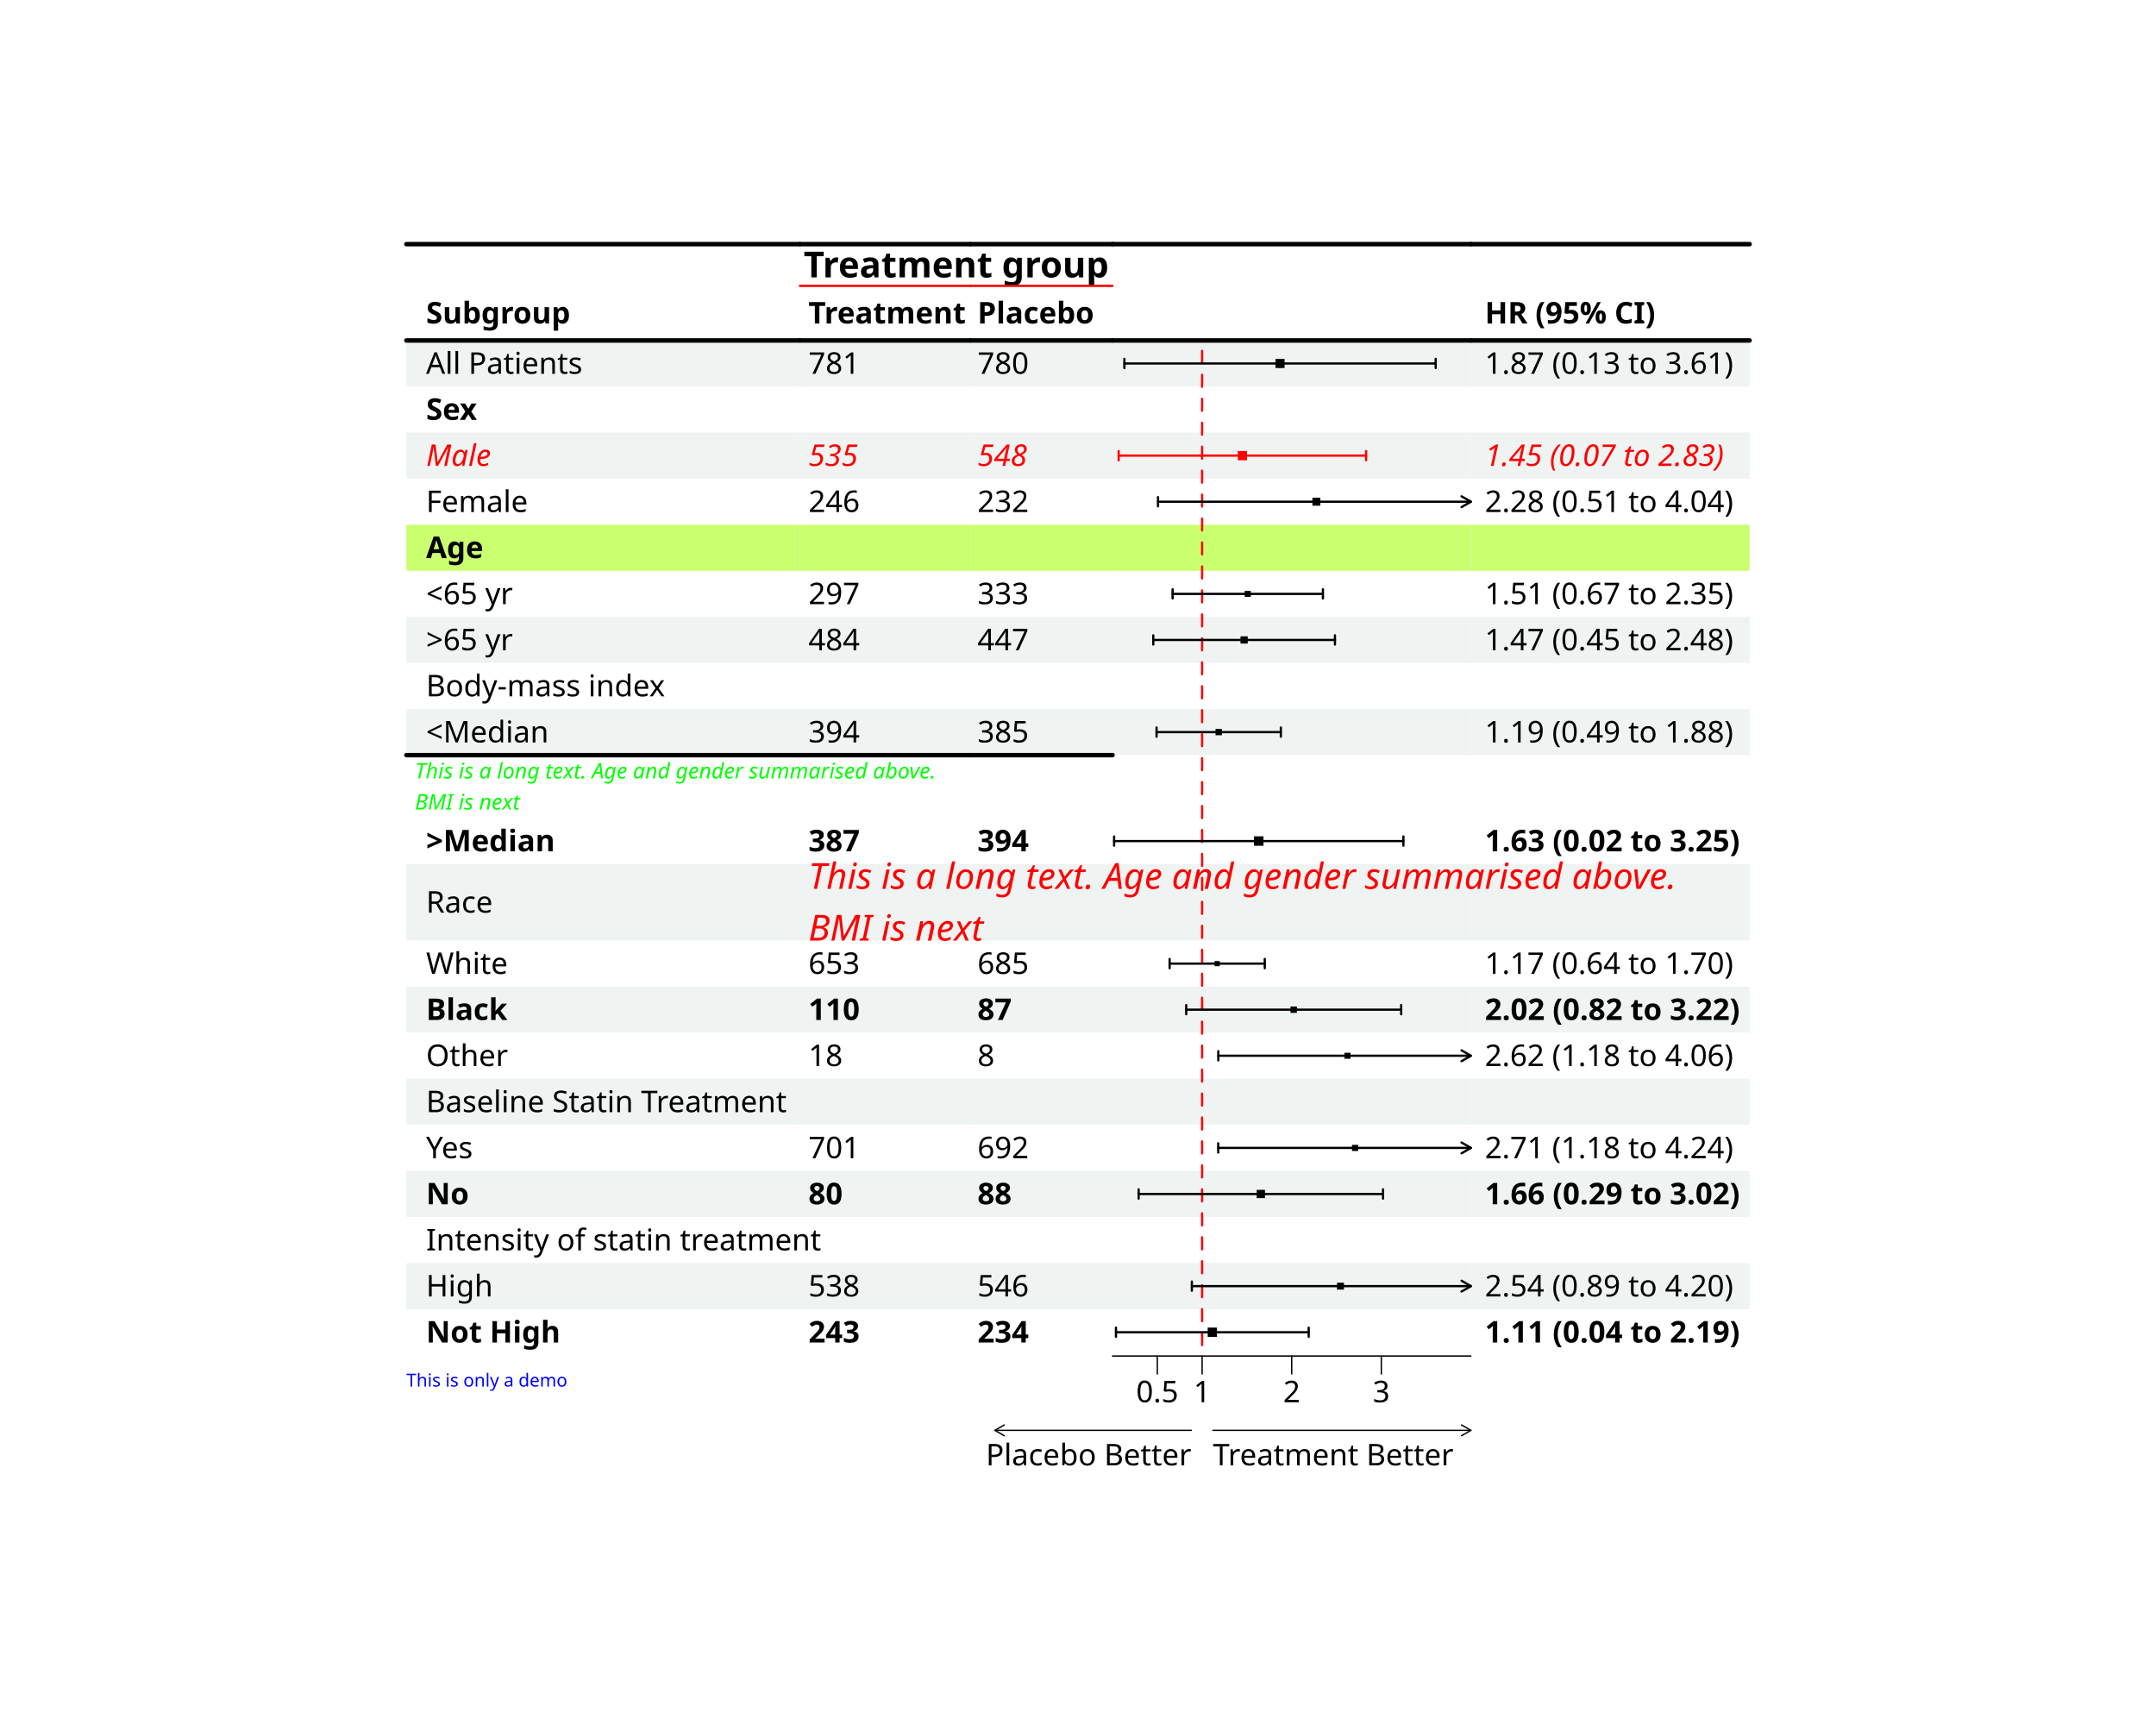
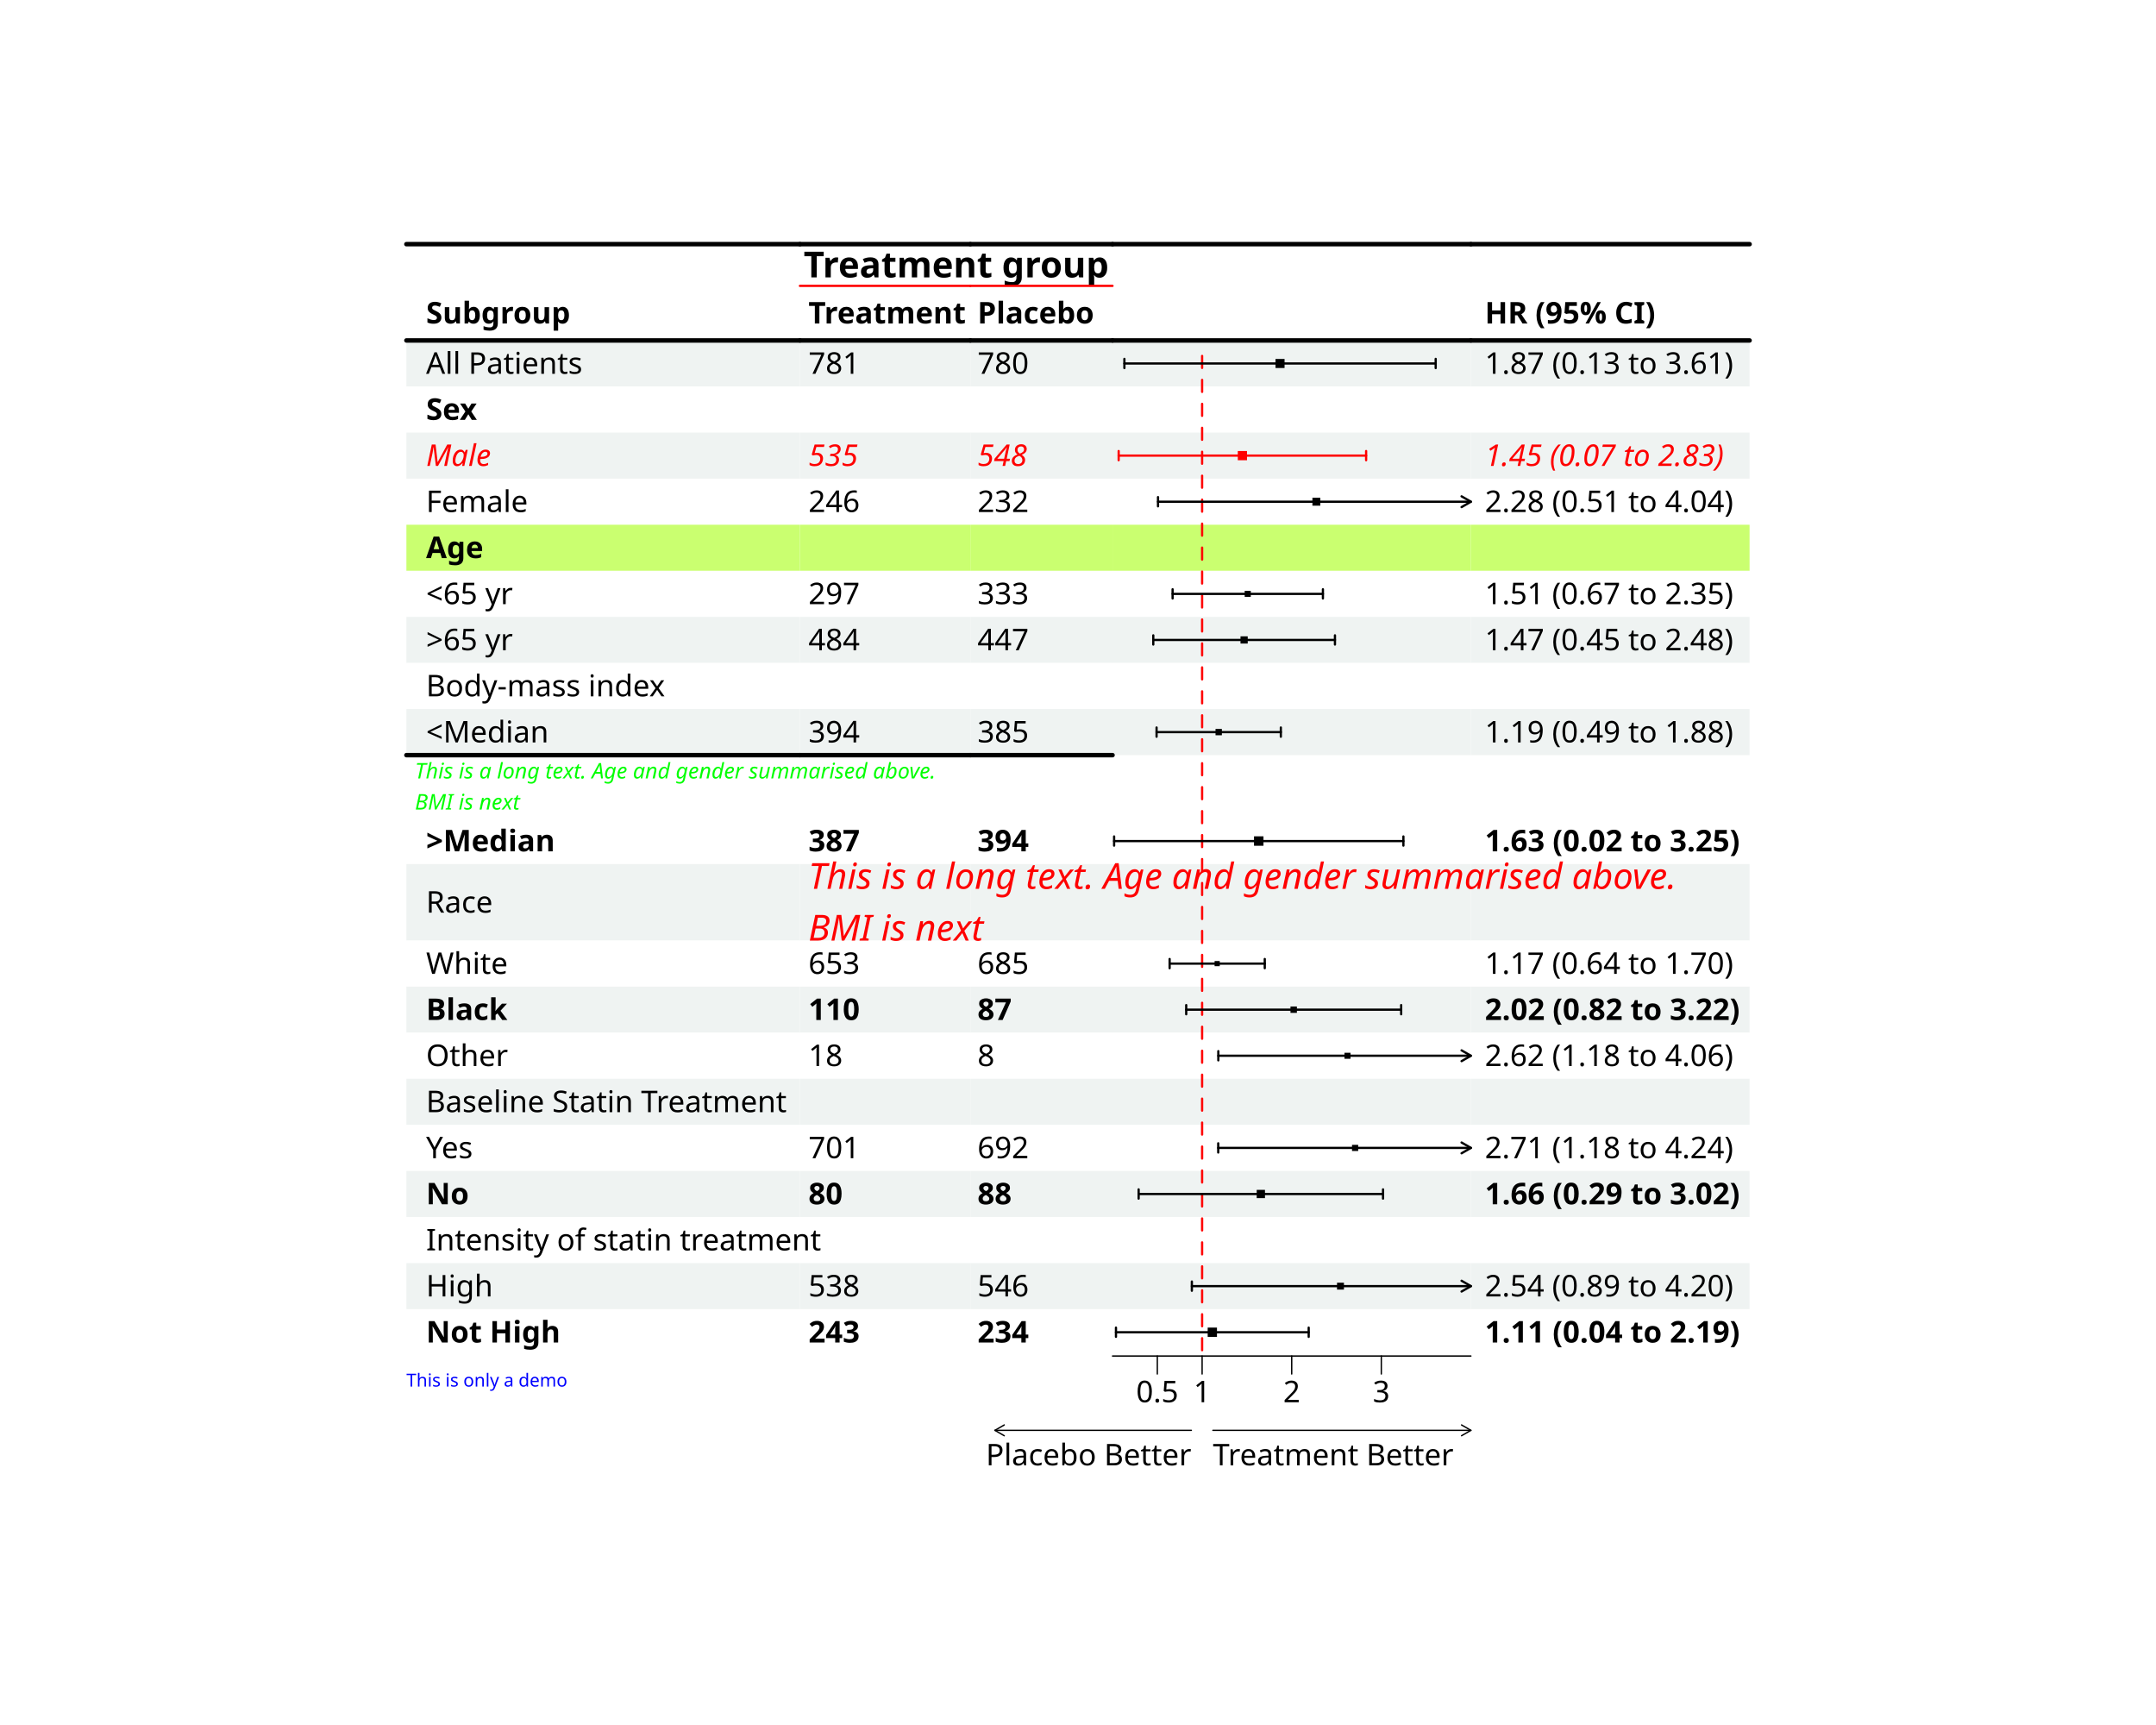
<svg xmlns="http://www.w3.org/2000/svg" class="svglite" data-engine-version="2.0" width="720.00pt" height="576.00pt" viewBox="0 0 720.00 576.00">
  <defs>
    <style type="text/css">
    .svglite line, .svglite polyline, .svglite polygon, .svglite path, .svglite rect, .svglite circle {
      fill: none;
      stroke: #000000;
      stroke-linecap: round;
      stroke-linejoin: round;
      stroke-miterlimit: 10.00;
    }
  </style>
  </defs>
  <rect width="100%" height="100%" style="stroke: none; fill: #FFFFFF;" />
  <defs>
    <clipPath id="cpMC4wMHw3MjAuMDB8MC4wMHw1NzYuMDA=">
      <rect x="0.00" y="0.00" width="720.00" height="576.00" />
    </clipPath>
  </defs>
  <g clip-path="url(#cpMC4wMHw3MjAuMDB8MC4wMHw1NzYuMDA=)">
    <rect x="135.72" y="95.46" width="131.41" height="18.22" style="stroke-width: 0.75; stroke: none; fill: #FFFFFF;" />
    <rect x="267.13" y="95.46" width="56.91" height="18.22" style="stroke-width: 0.75; stroke: none; fill: #FFFFFF;" />
    <rect x="324.05" y="95.46" width="47.48" height="18.22" style="stroke-width: 0.75; stroke: none; fill: #FFFFFF;" />
    <rect x="371.53" y="95.46" width="119.68" height="18.22" style="stroke-width: 0.75; stroke: none; fill: #FFFFFF;" />
    <rect x="491.21" y="95.46" width="93.06" height="18.22" style="stroke-width: 0.75; stroke: none; fill: #FFFFFF;" />
    <rect x="135.72" y="113.68" width="131.41" height="15.39" style="stroke-width: 0.75; stroke: none; fill: #EFF3F2;" />
    <rect x="135.72" y="129.06" width="131.41" height="15.39" style="stroke-width: 0.75; stroke: none; fill: #FFFFFF;" />
    <rect x="135.72" y="144.45" width="131.41" height="15.39" style="stroke-width: 0.75; stroke: none; fill: #EFF3F2;" />
    <rect x="135.72" y="159.83" width="131.41" height="15.39" style="stroke-width: 0.75; stroke: none; fill: #FFFFFF;" />
    <rect x="135.72" y="175.22" width="131.41" height="15.39" style="stroke-width: 0.75; stroke: none; fill: #CAFF70;" />
    <rect x="135.72" y="190.61" width="131.41" height="15.39" style="stroke-width: 0.75; stroke: none; fill: #FFFFFF;" />
    <rect x="135.72" y="205.99" width="131.41" height="15.39" style="stroke-width: 0.75; stroke: none; fill: #EFF3F2;" />
    <rect x="135.72" y="221.38" width="131.41" height="15.39" style="stroke-width: 0.75; stroke: none; fill: #FFFFFF;" />
    <rect x="135.72" y="236.76" width="131.41" height="15.39" style="stroke-width: 0.75; stroke: none; fill: #EFF3F2;" />
    <rect x="135.72" y="273.14" width="131.41" height="15.39" style="stroke-width: 0.75; stroke: none; fill: #FFFFFF;" />
    <rect x="135.72" y="288.53" width="131.41" height="25.54" style="stroke-width: 0.75; stroke: none; fill: #EFF3F2;" />
    <rect x="135.72" y="314.07" width="131.41" height="15.39" style="stroke-width: 0.75; stroke: none; fill: #FFFFFF;" />
    <rect x="135.72" y="329.45" width="131.41" height="15.39" style="stroke-width: 0.75; stroke: none; fill: #EFF3F2;" />
    <rect x="135.72" y="344.84" width="131.41" height="15.39" style="stroke-width: 0.75; stroke: none; fill: #FFFFFF;" />
    <rect x="135.72" y="360.22" width="131.41" height="15.39" style="stroke-width: 0.75; stroke: none; fill: #EFF3F2;" />
    <rect x="135.72" y="375.61" width="131.41" height="15.39" style="stroke-width: 0.75; stroke: none; fill: #FFFFFF;" />
    <rect x="135.72" y="391.00" width="131.41" height="15.39" style="stroke-width: 0.75; stroke: none; fill: #EFF3F2;" />
    <rect x="135.72" y="406.38" width="131.41" height="15.39" style="stroke-width: 0.75; stroke: none; fill: #FFFFFF;" />
    <rect x="135.72" y="421.77" width="131.41" height="15.39" style="stroke-width: 0.75; stroke: none; fill: #EFF3F2;" />
    <rect x="135.72" y="437.15" width="131.41" height="15.39" style="stroke-width: 0.75; stroke: none; fill: #FFFFFF;" />
    <rect x="267.13" y="113.68" width="56.91" height="15.39" style="stroke-width: 0.75; stroke: none; fill: #EFF3F2;" />
    <rect x="267.13" y="129.06" width="56.91" height="15.39" style="stroke-width: 0.75; stroke: none; fill: #FFFFFF;" />
    <rect x="267.13" y="144.45" width="56.91" height="15.39" style="stroke-width: 0.75; stroke: none; fill: #EFF3F2;" />
    <rect x="267.13" y="159.83" width="56.91" height="15.39" style="stroke-width: 0.75; stroke: none; fill: #FFFFFF;" />
    <rect x="267.13" y="175.22" width="56.91" height="15.39" style="stroke-width: 0.75; stroke: none; fill: #CAFF70;" />
    <rect x="267.13" y="190.61" width="56.91" height="15.39" style="stroke-width: 0.75; stroke: none; fill: #FFFFFF;" />
    <rect x="267.13" y="205.99" width="56.91" height="15.39" style="stroke-width: 0.75; stroke: none; fill: #EFF3F2;" />
    <rect x="267.13" y="221.38" width="56.91" height="15.39" style="stroke-width: 0.75; stroke: none; fill: #FFFFFF;" />
    <rect x="267.13" y="236.76" width="56.91" height="15.39" style="stroke-width: 0.75; stroke: none; fill: #EFF3F2;" />
    <rect x="267.13" y="273.14" width="56.91" height="15.39" style="stroke-width: 0.75; stroke: none; fill: #FFFFFF;" />
    <rect x="267.13" y="288.53" width="56.91" height="25.54" style="stroke-width: 0.75; stroke: none; fill: #EFF3F2;" />
    <rect x="267.13" y="314.07" width="56.91" height="15.39" style="stroke-width: 0.75; stroke: none; fill: #FFFFFF;" />
    <rect x="267.13" y="329.45" width="56.91" height="15.39" style="stroke-width: 0.75; stroke: none; fill: #EFF3F2;" />
    <rect x="267.13" y="344.84" width="56.91" height="15.39" style="stroke-width: 0.75; stroke: none; fill: #FFFFFF;" />
    <rect x="267.13" y="360.22" width="56.91" height="15.39" style="stroke-width: 0.75; stroke: none; fill: #EFF3F2;" />
    <rect x="267.13" y="375.61" width="56.91" height="15.39" style="stroke-width: 0.75; stroke: none; fill: #FFFFFF;" />
    <rect x="267.13" y="391.00" width="56.91" height="15.39" style="stroke-width: 0.75; stroke: none; fill: #EFF3F2;" />
    <rect x="267.13" y="406.38" width="56.91" height="15.39" style="stroke-width: 0.75; stroke: none; fill: #FFFFFF;" />
    <rect x="267.13" y="421.77" width="56.91" height="15.39" style="stroke-width: 0.75; stroke: none; fill: #EFF3F2;" />
    <rect x="267.13" y="437.15" width="56.91" height="15.39" style="stroke-width: 0.75; stroke: none; fill: #FFFFFF;" />
    <rect x="324.05" y="113.68" width="47.48" height="15.39" style="stroke-width: 0.75; stroke: none; fill: #EFF3F2;" />
    <rect x="324.05" y="129.06" width="47.48" height="15.39" style="stroke-width: 0.75; stroke: none; fill: #FFFFFF;" />
    <rect x="324.05" y="144.45" width="47.48" height="15.39" style="stroke-width: 0.75; stroke: none; fill: #EFF3F2;" />
    <rect x="324.05" y="159.83" width="47.48" height="15.39" style="stroke-width: 0.75; stroke: none; fill: #FFFFFF;" />
    <rect x="324.05" y="175.22" width="47.48" height="15.39" style="stroke-width: 0.75; stroke: none; fill: #CAFF70;" />
    <rect x="324.05" y="190.61" width="47.48" height="15.39" style="stroke-width: 0.75; stroke: none; fill: #FFFFFF;" />
    <rect x="324.05" y="205.99" width="47.48" height="15.39" style="stroke-width: 0.75; stroke: none; fill: #EFF3F2;" />
    <rect x="324.05" y="221.38" width="47.48" height="15.39" style="stroke-width: 0.75; stroke: none; fill: #FFFFFF;" />
    <rect x="324.05" y="236.76" width="47.48" height="15.39" style="stroke-width: 0.75; stroke: none; fill: #EFF3F2;" />
    <rect x="324.05" y="273.14" width="47.48" height="15.39" style="stroke-width: 0.75; stroke: none; fill: #FFFFFF;" />
    <rect x="324.05" y="288.53" width="47.48" height="25.54" style="stroke-width: 0.75; stroke: none; fill: #EFF3F2;" />
    <rect x="324.05" y="314.07" width="47.48" height="15.39" style="stroke-width: 0.75; stroke: none; fill: #FFFFFF;" />
    <rect x="324.05" y="329.45" width="47.48" height="15.39" style="stroke-width: 0.75; stroke: none; fill: #EFF3F2;" />
    <rect x="324.05" y="344.84" width="47.48" height="15.39" style="stroke-width: 0.75; stroke: none; fill: #FFFFFF;" />
    <rect x="324.05" y="360.22" width="47.48" height="15.39" style="stroke-width: 0.75; stroke: none; fill: #EFF3F2;" />
    <rect x="324.05" y="375.61" width="47.48" height="15.39" style="stroke-width: 0.75; stroke: none; fill: #FFFFFF;" />
    <rect x="324.05" y="391.00" width="47.48" height="15.39" style="stroke-width: 0.75; stroke: none; fill: #EFF3F2;" />
    <rect x="324.05" y="406.38" width="47.48" height="15.39" style="stroke-width: 0.75; stroke: none; fill: #FFFFFF;" />
    <rect x="324.05" y="421.77" width="47.48" height="15.39" style="stroke-width: 0.75; stroke: none; fill: #EFF3F2;" />
    <rect x="324.05" y="437.15" width="47.48" height="15.39" style="stroke-width: 0.75; stroke: none; fill: #FFFFFF;" />
    <rect x="371.53" y="113.68" width="119.68" height="15.39" style="stroke-width: 0.75; stroke: none; fill: #EFF3F2;" />
    <rect x="371.53" y="129.06" width="119.68" height="15.39" style="stroke-width: 0.75; stroke: none; fill: #FFFFFF;" />
    <rect x="371.53" y="144.45" width="119.68" height="15.39" style="stroke-width: 0.75; stroke: none; fill: #EFF3F2;" />
    <rect x="371.53" y="159.83" width="119.68" height="15.39" style="stroke-width: 0.75; stroke: none; fill: #FFFFFF;" />
    <rect x="371.53" y="175.22" width="119.68" height="15.39" style="stroke-width: 0.75; stroke: none; fill: #CAFF70;" />
    <rect x="371.53" y="190.61" width="119.68" height="15.39" style="stroke-width: 0.75; stroke: none; fill: #FFFFFF;" />
    <rect x="371.53" y="205.99" width="119.68" height="15.39" style="stroke-width: 0.75; stroke: none; fill: #EFF3F2;" />
    <rect x="371.53" y="221.38" width="119.68" height="15.39" style="stroke-width: 0.75; stroke: none; fill: #FFFFFF;" />
    <rect x="371.53" y="236.76" width="119.68" height="15.39" style="stroke-width: 0.75; stroke: none; fill: #EFF3F2;" />
    <rect x="371.53" y="273.14" width="119.68" height="15.39" style="stroke-width: 0.75; stroke: none; fill: #FFFFFF;" />
    <rect x="371.53" y="288.53" width="119.68" height="25.54" style="stroke-width: 0.75; stroke: none; fill: #EFF3F2;" />
    <rect x="371.53" y="314.07" width="119.68" height="15.39" style="stroke-width: 0.75; stroke: none; fill: #FFFFFF;" />
    <rect x="371.53" y="329.45" width="119.68" height="15.39" style="stroke-width: 0.75; stroke: none; fill: #EFF3F2;" />
    <rect x="371.53" y="344.84" width="119.68" height="15.39" style="stroke-width: 0.75; stroke: none; fill: #FFFFFF;" />
    <rect x="371.53" y="360.22" width="119.68" height="15.39" style="stroke-width: 0.75; stroke: none; fill: #EFF3F2;" />
    <rect x="371.53" y="375.61" width="119.68" height="15.39" style="stroke-width: 0.75; stroke: none; fill: #FFFFFF;" />
    <rect x="371.53" y="391.00" width="119.68" height="15.39" style="stroke-width: 0.75; stroke: none; fill: #EFF3F2;" />
    <rect x="371.53" y="406.38" width="119.68" height="15.39" style="stroke-width: 0.75; stroke: none; fill: #FFFFFF;" />
    <rect x="371.53" y="421.77" width="119.68" height="15.39" style="stroke-width: 0.75; stroke: none; fill: #EFF3F2;" />
    <rect x="371.53" y="437.15" width="119.68" height="15.39" style="stroke-width: 0.75; stroke: none; fill: #FFFFFF;" />
    <rect x="491.21" y="113.68" width="93.06" height="15.39" style="stroke-width: 0.75; stroke: none; fill: #EFF3F2;" />
    <rect x="491.21" y="129.06" width="93.06" height="15.39" style="stroke-width: 0.75; stroke: none; fill: #FFFFFF;" />
    <rect x="491.21" y="144.45" width="93.06" height="15.39" style="stroke-width: 0.75; stroke: none; fill: #EFF3F2;" />
    <rect x="491.21" y="159.83" width="93.06" height="15.39" style="stroke-width: 0.75; stroke: none; fill: #FFFFFF;" />
    <rect x="491.21" y="175.22" width="93.06" height="15.39" style="stroke-width: 0.75; stroke: none; fill: #CAFF70;" />
    <rect x="491.21" y="190.61" width="93.06" height="15.39" style="stroke-width: 0.75; stroke: none; fill: #FFFFFF;" />
    <rect x="491.21" y="205.99" width="93.06" height="15.39" style="stroke-width: 0.75; stroke: none; fill: #EFF3F2;" />
    <rect x="491.21" y="221.38" width="93.06" height="15.39" style="stroke-width: 0.75; stroke: none; fill: #FFFFFF;" />
    <rect x="491.21" y="236.76" width="93.06" height="15.39" style="stroke-width: 0.75; stroke: none; fill: #EFF3F2;" />
    <rect x="491.21" y="273.14" width="93.06" height="15.39" style="stroke-width: 0.75; stroke: none; fill: #FFFFFF;" />
    <rect x="491.21" y="288.53" width="93.06" height="25.54" style="stroke-width: 0.75; stroke: none; fill: #EFF3F2;" />
    <rect x="491.21" y="314.07" width="93.06" height="15.39" style="stroke-width: 0.75; stroke: none; fill: #FFFFFF;" />
    <rect x="491.21" y="329.45" width="93.06" height="15.39" style="stroke-width: 0.75; stroke: none; fill: #EFF3F2;" />
    <rect x="491.21" y="344.84" width="93.06" height="15.39" style="stroke-width: 0.75; stroke: none; fill: #FFFFFF;" />
    <rect x="491.21" y="360.22" width="93.06" height="15.39" style="stroke-width: 0.75; stroke: none; fill: #EFF3F2;" />
    <rect x="491.21" y="375.61" width="93.06" height="15.39" style="stroke-width: 0.75; stroke: none; fill: #FFFFFF;" />
    <rect x="491.21" y="391.00" width="93.06" height="15.39" style="stroke-width: 0.75; stroke: none; fill: #EFF3F2;" />
    <rect x="491.21" y="406.38" width="93.06" height="15.39" style="stroke-width: 0.75; stroke: none; fill: #FFFFFF;" />
    <rect x="491.21" y="421.77" width="93.06" height="15.39" style="stroke-width: 0.75; stroke: none; fill: #EFF3F2;" />
    <rect x="491.21" y="437.15" width="93.06" height="15.39" style="stroke-width: 0.75; stroke: none; fill: #FFFFFF;" />
    <text x="142.29" y="108.01" style="font-size: 10.00px; font-weight: bold; font-family: sans;" textLength="43.37px" lengthAdjust="spacingAndGlyphs">Subgroup</text>
    <text x="142.29" y="124.81" style="font-size: 10.00px; font-family: sans;" textLength="58.36px" lengthAdjust="spacingAndGlyphs">   All Patients</text>
    <text x="269.98" y="108.01" style="font-size: 10.00px; font-weight: bold; font-family: sans;" textLength="45.58px" lengthAdjust="spacingAndGlyphs">Treatment</text>
    <text x="142.29" y="140.20" style="font-size: 10.00px; font-weight: bold; font-family: sans;" textLength="17.24px" lengthAdjust="spacingAndGlyphs">Sex</text>
    <text x="326.42" y="108.01" style="font-size: 10.00px; font-weight: bold; font-family: sans;" textLength="36.14px" lengthAdjust="spacingAndGlyphs">Placebo</text>
    <text x="142.29" y="155.58" style="font-size: 10.00px; font-style: italic; fill: #FF0000; font-family: sans;" textLength="35.57px" lengthAdjust="spacingAndGlyphs">     Male</text>
    <text x="377.52" y="108.01" style="font-size: 10.00px; font-weight: bold; font-family: sans;" textLength="2.78px" lengthAdjust="spacingAndGlyphs"> </text>
    <text x="142.29" y="170.97" style="font-size: 10.00px; font-family: sans;" textLength="47.24px" lengthAdjust="spacingAndGlyphs">     Female</text>
    <text x="495.87" y="108.01" style="font-size: 10.00px; font-weight: bold; font-family: sans;" textLength="56.68px" lengthAdjust="spacingAndGlyphs">HR (95% CI)</text>
    <text x="142.29" y="186.35" style="font-size: 10.00px; font-weight: bold; font-family: sans;" textLength="17.80px" lengthAdjust="spacingAndGlyphs">Age</text>
    <text x="142.29" y="201.74" style="font-size: 10.00px; font-family: sans;" textLength="41.97px" lengthAdjust="spacingAndGlyphs">     &lt;65 yr</text>
    <text x="142.29" y="217.13" style="font-size: 10.00px; font-family: sans;" textLength="41.97px" lengthAdjust="spacingAndGlyphs">     &gt;65 yr</text>
    <text x="142.29" y="232.51" style="font-size: 10.00px; font-family: sans;" textLength="76.72px" lengthAdjust="spacingAndGlyphs">Body-mass index</text>
    <text x="142.29" y="247.90" style="font-size: 10.00px; font-family: sans;" textLength="52.54px" lengthAdjust="spacingAndGlyphs">     &lt;Median</text>
    <text x="142.29" y="284.28" style="font-size: 10.00px; font-weight: bold; font-family: sans;" textLength="52.54px" lengthAdjust="spacingAndGlyphs">     &gt;Median</text>
    <text x="142.29" y="304.74" style="font-size: 10.00px; font-family: sans;" textLength="23.35px" lengthAdjust="spacingAndGlyphs">Race</text>
    <text x="142.29" y="325.20" style="font-size: 10.00px; font-family: sans;" textLength="39.45px" lengthAdjust="spacingAndGlyphs">     White</text>
    <text x="142.29" y="340.59" style="font-size: 10.00px; font-weight: bold; font-family: sans;" textLength="38.35px" lengthAdjust="spacingAndGlyphs">     Black</text>
    <text x="142.29" y="355.97" style="font-size: 10.00px; font-family: sans;" textLength="38.90px" lengthAdjust="spacingAndGlyphs">     Other</text>
    <text x="142.29" y="371.36" style="font-size: 10.00px; font-family: sans;" textLength="115.07px" lengthAdjust="spacingAndGlyphs">Baseline Statin Treatment</text>
    <text x="142.29" y="386.74" style="font-size: 10.00px; font-family: sans;" textLength="31.13px" lengthAdjust="spacingAndGlyphs">     Yes</text>
    <text x="142.29" y="402.13" style="font-size: 10.00px; font-weight: bold; font-family: sans;" textLength="26.68px" lengthAdjust="spacingAndGlyphs">     No</text>
    <text x="142.29" y="417.52" style="font-size: 10.00px; font-family: sans;" textLength="120.07px" lengthAdjust="spacingAndGlyphs">Intensity of statin treatment</text>
    <text x="142.29" y="432.90" style="font-size: 10.00px; font-family: sans;" textLength="34.46px" lengthAdjust="spacingAndGlyphs">     High</text>
    <text x="142.29" y="448.29" style="font-size: 10.00px; font-weight: bold; font-family: sans;" textLength="52.80px" lengthAdjust="spacingAndGlyphs">     Not High</text>
    <text x="269.98" y="124.81" style="font-size: 10.00px; font-family: sans;" textLength="16.69px" lengthAdjust="spacingAndGlyphs">781</text>
    <text x="269.98" y="155.58" style="font-size: 10.00px; font-style: italic; fill: #FF0000; font-family: sans;" textLength="16.69px" lengthAdjust="spacingAndGlyphs">535</text>
    <text x="269.98" y="170.97" style="font-size: 10.00px; font-family: sans;" textLength="16.69px" lengthAdjust="spacingAndGlyphs">246</text>
    <text x="269.98" y="201.74" style="font-size: 10.00px; font-family: sans;" textLength="16.69px" lengthAdjust="spacingAndGlyphs">297</text>
    <text x="269.98" y="217.13" style="font-size: 10.00px; font-family: sans;" textLength="16.69px" lengthAdjust="spacingAndGlyphs">484</text>
    <text x="269.98" y="247.90" style="font-size: 10.00px; font-family: sans;" textLength="16.69px" lengthAdjust="spacingAndGlyphs">394</text>
    <text x="269.98" y="284.28" style="font-size: 10.00px; font-weight: bold; font-family: sans;" textLength="16.69px" lengthAdjust="spacingAndGlyphs">387</text>
    <text x="269.98" y="325.20" style="font-size: 10.00px; font-family: sans;" textLength="16.69px" lengthAdjust="spacingAndGlyphs">653</text>
    <text x="269.98" y="340.59" style="font-size: 10.00px; font-weight: bold; font-family: sans;" textLength="16.69px" lengthAdjust="spacingAndGlyphs">110</text>
    <text x="269.98" y="355.97" style="font-size: 10.00px; font-family: sans;" textLength="11.12px" lengthAdjust="spacingAndGlyphs">18</text>
    <text x="269.98" y="386.74" style="font-size: 10.00px; font-family: sans;" textLength="16.69px" lengthAdjust="spacingAndGlyphs">701</text>
    <text x="269.98" y="402.13" style="font-size: 10.00px; font-weight: bold; font-family: sans;" textLength="11.12px" lengthAdjust="spacingAndGlyphs">80</text>
    <text x="269.98" y="432.90" style="font-size: 10.00px; font-family: sans;" textLength="16.69px" lengthAdjust="spacingAndGlyphs">538</text>
    <text x="269.98" y="448.29" style="font-size: 10.00px; font-weight: bold; font-family: sans;" textLength="16.69px" lengthAdjust="spacingAndGlyphs">243</text>
    <text x="326.42" y="124.81" style="font-size: 10.00px; font-family: sans;" textLength="16.69px" lengthAdjust="spacingAndGlyphs">780</text>
    <text x="326.42" y="155.58" style="font-size: 10.00px; font-style: italic; fill: #FF0000; font-family: sans;" textLength="16.69px" lengthAdjust="spacingAndGlyphs">548</text>
    <text x="326.42" y="170.97" style="font-size: 10.00px; font-family: sans;" textLength="16.69px" lengthAdjust="spacingAndGlyphs">232</text>
    <text x="326.42" y="201.74" style="font-size: 10.00px; font-family: sans;" textLength="16.69px" lengthAdjust="spacingAndGlyphs">333</text>
    <text x="326.42" y="217.13" style="font-size: 10.00px; font-family: sans;" textLength="16.69px" lengthAdjust="spacingAndGlyphs">447</text>
    <text x="326.42" y="247.90" style="font-size: 10.00px; font-family: sans;" textLength="16.69px" lengthAdjust="spacingAndGlyphs">385</text>
    <text x="326.42" y="284.28" style="font-size: 10.00px; font-weight: bold; font-family: sans;" textLength="16.69px" lengthAdjust="spacingAndGlyphs">394</text>
    <text x="326.42" y="325.20" style="font-size: 10.00px; font-family: sans;" textLength="16.69px" lengthAdjust="spacingAndGlyphs">685</text>
    <text x="326.42" y="340.59" style="font-size: 10.00px; font-weight: bold; font-family: sans;" textLength="11.12px" lengthAdjust="spacingAndGlyphs">87</text>
    <text x="326.42" y="355.97" style="font-size: 10.00px; font-family: sans;" textLength="5.56px" lengthAdjust="spacingAndGlyphs">8</text>
    <text x="326.42" y="386.74" style="font-size: 10.00px; font-family: sans;" textLength="16.69px" lengthAdjust="spacingAndGlyphs">692</text>
    <text x="326.42" y="402.13" style="font-size: 10.00px; font-weight: bold; font-family: sans;" textLength="11.12px" lengthAdjust="spacingAndGlyphs">88</text>
    <text x="326.42" y="432.90" style="font-size: 10.00px; font-family: sans;" textLength="16.69px" lengthAdjust="spacingAndGlyphs">546</text>
    <text x="326.42" y="448.29" style="font-size: 10.00px; font-weight: bold; font-family: sans;" textLength="16.69px" lengthAdjust="spacingAndGlyphs">234</text>
    <text x="377.52" y="124.81" style="font-size: 10.00px; font-family: sans;" textLength="108.34px" lengthAdjust="spacingAndGlyphs">                                       </text>
    <text x="377.52" y="140.20" style="font-size: 10.00px; font-weight: bold; font-family: sans;" textLength="108.34px" lengthAdjust="spacingAndGlyphs">                                       </text>
    <text x="377.52" y="155.58" style="font-size: 10.00px; font-style: italic; fill: #FF0000; font-family: sans;" textLength="108.34px" lengthAdjust="spacingAndGlyphs">                                       </text>
    <text x="377.52" y="170.97" style="font-size: 10.00px; font-family: sans;" textLength="108.34px" lengthAdjust="spacingAndGlyphs">                                       </text>
    <text x="377.52" y="186.35" style="font-size: 10.00px; font-weight: bold; font-family: sans;" textLength="108.34px" lengthAdjust="spacingAndGlyphs">                                       </text>
    <text x="377.52" y="201.74" style="font-size: 10.00px; font-family: sans;" textLength="108.34px" lengthAdjust="spacingAndGlyphs">                                       </text>
    <text x="377.52" y="217.13" style="font-size: 10.00px; font-family: sans;" textLength="108.34px" lengthAdjust="spacingAndGlyphs">                                       </text>
    <text x="377.52" y="232.51" style="font-size: 10.00px; font-family: sans;" textLength="108.34px" lengthAdjust="spacingAndGlyphs">                                       </text>
    <text x="377.52" y="247.90" style="font-size: 10.00px; font-family: sans;" textLength="108.34px" lengthAdjust="spacingAndGlyphs">                                       </text>
    <text x="377.52" y="284.28" style="font-size: 10.00px; font-weight: bold; font-family: sans;" textLength="108.34px" lengthAdjust="spacingAndGlyphs">                                       </text>
    <text x="377.52" y="304.74" style="font-size: 10.00px; font-family: sans;" textLength="108.34px" lengthAdjust="spacingAndGlyphs">                                       </text>
    <text x="377.52" y="325.20" style="font-size: 10.00px; font-family: sans;" textLength="108.34px" lengthAdjust="spacingAndGlyphs">                                       </text>
    <text x="377.52" y="340.59" style="font-size: 10.00px; font-weight: bold; font-family: sans;" textLength="108.34px" lengthAdjust="spacingAndGlyphs">                                       </text>
    <text x="377.52" y="355.97" style="font-size: 10.00px; font-family: sans;" textLength="108.34px" lengthAdjust="spacingAndGlyphs">                                       </text>
    <text x="377.52" y="371.36" style="font-size: 10.00px; font-family: sans;" textLength="108.34px" lengthAdjust="spacingAndGlyphs">                                       </text>
    <text x="377.52" y="386.74" style="font-size: 10.00px; font-family: sans;" textLength="108.34px" lengthAdjust="spacingAndGlyphs">                                       </text>
    <text x="377.52" y="402.13" style="font-size: 10.00px; font-weight: bold; font-family: sans;" textLength="108.34px" lengthAdjust="spacingAndGlyphs">                                       </text>
    <text x="377.52" y="417.52" style="font-size: 10.00px; font-family: sans;" textLength="108.34px" lengthAdjust="spacingAndGlyphs">                                       </text>
    <text x="377.52" y="432.90" style="font-size: 10.00px; font-family: sans;" textLength="108.34px" lengthAdjust="spacingAndGlyphs">                                       </text>
    <text x="377.52" y="448.29" style="font-size: 10.00px; font-weight: bold; font-family: sans;" textLength="108.34px" lengthAdjust="spacingAndGlyphs">                                       </text>
    <text x="495.87" y="124.81" style="font-size: 10.00px; font-family: sans;" textLength="81.73px" lengthAdjust="spacingAndGlyphs">1.87 (0.13 to 3.61)</text>
    <text x="495.87" y="155.58" style="font-size: 10.00px; font-style: italic; fill: #FF0000; font-family: sans;" textLength="81.73px" lengthAdjust="spacingAndGlyphs">1.45 (0.07 to 2.83)</text>
    <text x="495.87" y="170.97" style="font-size: 10.00px; font-family: sans;" textLength="81.73px" lengthAdjust="spacingAndGlyphs">2.28 (0.51 to 4.04)</text>
    <text x="495.87" y="201.74" style="font-size: 10.00px; font-family: sans;" textLength="81.73px" lengthAdjust="spacingAndGlyphs">1.51 (0.67 to 2.35)</text>
    <text x="495.87" y="217.13" style="font-size: 10.00px; font-family: sans;" textLength="81.73px" lengthAdjust="spacingAndGlyphs">1.47 (0.45 to 2.48)</text>
    <text x="495.87" y="247.90" style="font-size: 10.00px; font-family: sans;" textLength="81.73px" lengthAdjust="spacingAndGlyphs">1.19 (0.49 to 1.88)</text>
    <text x="495.87" y="284.28" style="font-size: 10.00px; font-weight: bold; font-family: sans;" textLength="81.73px" lengthAdjust="spacingAndGlyphs">1.63 (0.02 to 3.25)</text>
    <text x="495.87" y="325.20" style="font-size: 10.00px; font-family: sans;" textLength="81.73px" lengthAdjust="spacingAndGlyphs">1.17 (0.64 to 1.70)</text>
    <text x="495.87" y="340.59" style="font-size: 10.00px; font-weight: bold; font-family: sans;" textLength="81.73px" lengthAdjust="spacingAndGlyphs">2.02 (0.82 to 3.22)</text>
    <text x="495.87" y="355.97" style="font-size: 10.00px; font-family: sans;" textLength="81.73px" lengthAdjust="spacingAndGlyphs">2.62 (1.18 to 4.06)</text>
    <text x="495.87" y="386.74" style="font-size: 10.00px; font-family: sans;" textLength="81.73px" lengthAdjust="spacingAndGlyphs">2.71 (1.18 to 4.24)</text>
    <text x="495.87" y="402.13" style="font-size: 10.00px; font-weight: bold; font-family: sans;" textLength="81.73px" lengthAdjust="spacingAndGlyphs">1.66 (0.29 to 3.02)</text>
    <text x="495.87" y="432.90" style="font-size: 10.00px; font-family: sans;" textLength="81.73px" lengthAdjust="spacingAndGlyphs">2.54 (0.89 to 4.20)</text>
    <text x="495.87" y="448.29" style="font-size: 10.00px; font-weight: bold; font-family: sans;" textLength="81.73px" lengthAdjust="spacingAndGlyphs">1.11 (0.04 to 2.19)</text>
-     <line x1="401.45" y1="449.15" x2="401.45" y2="117.07" style="stroke-width: 0.75; stroke: #FF0000; stroke-dasharray: 4.00,4.00;" />
+     <line x1="401.45" y1="450.85" x2="401.45" y2="115.37" style="stroke-width: 0.75; stroke: #FF0000; stroke-dasharray: 4.00,4.00;" />
    <polyline points="375.49,121.37 479.45,121.37 " style="stroke-width: 0.75;" />
    <line x1="375.49" y1="122.91" x2="375.49" y2="119.83" style="stroke-width: 0.75;" />
    <line x1="479.45" y1="122.91" x2="479.45" y2="119.83" style="stroke-width: 0.75;" />
    <polygon points="425.96,122.88 428.98,122.88 428.98,119.86 425.96,119.86 " style="stroke-width: 0.75; stroke: none; fill: #000000;" />
    <polyline points="373.58,152.14 456.22,152.14 " style="stroke-width: 0.75; stroke: #FF0000;" />
    <line x1="373.58" y1="153.68" x2="373.58" y2="150.60" style="stroke-width: 0.75; stroke: #FF0000;" />
    <line x1="456.22" y1="153.68" x2="456.22" y2="150.60" style="stroke-width: 0.75; stroke: #FF0000;" />
    <polygon points="413.36,153.68 416.44,153.68 416.44,150.60 413.36,150.60 " style="stroke-width: 0.75; stroke: none; fill: #FF0000;" />
    <polyline points="386.72,167.53 491.21,167.53 " style="stroke-width: 0.75;" />
    <polyline points="488.09,169.33 491.21,167.53 488.09,165.73 " style="stroke-width: 0.75;" />
    <line x1="386.72" y1="169.07" x2="386.72" y2="165.99" style="stroke-width: 0.75;" />
    <polygon points="438.28,168.85 440.92,168.85 440.92,166.21 438.28,166.21 " style="stroke-width: 0.75; stroke: none; fill: #000000;" />
    <polyline points="391.59,198.30 441.79,198.30 " style="stroke-width: 0.75;" />
    <line x1="391.59" y1="199.84" x2="391.59" y2="196.76" style="stroke-width: 0.75;" />
    <line x1="441.79" y1="199.84" x2="441.79" y2="196.76" style="stroke-width: 0.75;" />
    <polygon points="415.67,199.31 417.70,199.31 417.70,197.28 415.67,197.28 " style="stroke-width: 0.75; stroke: none; fill: #000000;" />
    <polyline points="385.14,213.68 445.81,213.68 " style="stroke-width: 0.75;" />
    <line x1="385.14" y1="215.22" x2="385.14" y2="212.15" style="stroke-width: 0.75;" />
    <line x1="445.81" y1="215.22" x2="445.81" y2="212.15" style="stroke-width: 0.75;" />
    <polygon points="414.27,214.89 416.68,214.89 416.68,212.48 414.27,212.48 " style="stroke-width: 0.75; stroke: none; fill: #000000;" />
    <polyline points="386.24,244.46 427.74,244.46 " style="stroke-width: 0.75;" />
    <line x1="386.24" y1="246.00" x2="386.24" y2="242.92" style="stroke-width: 0.75;" />
    <line x1="427.74" y1="246.00" x2="427.74" y2="242.92" style="stroke-width: 0.75;" />
    <polygon points="405.93,245.51 408.05,245.51 408.05,243.40 405.93,243.40 " style="stroke-width: 0.75; stroke: none; fill: #000000;" />
    <polyline points="372.06,280.84 468.67,280.84 " style="stroke-width: 0.75;" />
    <line x1="372.06" y1="282.37" x2="372.06" y2="279.30" style="stroke-width: 0.75;" />
    <line x1="468.67" y1="282.37" x2="468.67" y2="279.30" style="stroke-width: 0.75;" />
    <polygon points="418.78,282.41 421.94,282.41 421.94,279.26 418.78,279.26 " style="stroke-width: 0.75; stroke: none; fill: #000000;" />
    <polyline points="390.60,321.76 422.37,321.76 " style="stroke-width: 0.75;" />
    <line x1="390.60" y1="323.30" x2="390.60" y2="320.22" style="stroke-width: 0.75;" />
    <line x1="422.37" y1="323.30" x2="422.37" y2="320.22" style="stroke-width: 0.75;" />
    <polygon points="405.62,322.62 407.34,322.62 407.34,320.90 405.62,320.90 " style="stroke-width: 0.75; stroke: none; fill: #000000;" />
    <polyline points="396.14,337.15 467.92,337.15 " style="stroke-width: 0.75;" />
    <line x1="396.14" y1="338.68" x2="396.14" y2="335.61" style="stroke-width: 0.75;" />
    <line x1="467.92" y1="338.68" x2="467.92" y2="335.61" style="stroke-width: 0.75;" />
    <polygon points="430.96,338.21 433.10,338.21 433.10,336.08 430.96,336.08 " style="stroke-width: 0.75; stroke: none; fill: #000000;" />
    <polyline points="406.86,352.53 491.21,352.53 " style="stroke-width: 0.75;" />
    <polyline points="488.09,354.33 491.21,352.53 488.09,350.73 " style="stroke-width: 0.75;" />
    <line x1="406.86" y1="354.07" x2="406.86" y2="350.99" style="stroke-width: 0.75;" />
    <polygon points="448.99,353.54 451.00,353.54 451.00,351.53 448.99,351.53 " style="stroke-width: 0.75; stroke: none; fill: #000000;" />
    <polyline points="406.83,383.30 491.21,383.30 " style="stroke-width: 0.75;" />
    <polyline points="488.09,385.10 491.21,383.30 488.09,381.50 " style="stroke-width: 0.75;" />
    <line x1="406.83" y1="384.84" x2="406.83" y2="381.76" style="stroke-width: 0.75;" />
    <polygon points="451.51,384.33 453.57,384.33 453.57,382.28 451.51,382.28 " style="stroke-width: 0.75; stroke: none; fill: #000000;" />
    <polyline points="380.25,398.69 461.87,398.69 " style="stroke-width: 0.75;" />
    <line x1="380.25" y1="400.23" x2="380.25" y2="397.15" style="stroke-width: 0.75;" />
    <line x1="461.87" y1="400.23" x2="461.87" y2="397.15" style="stroke-width: 0.75;" />
    <polygon points="419.68,400.07 422.44,400.07 422.44,397.31 419.68,397.31 " style="stroke-width: 0.75; stroke: none; fill: #000000;" />
    <polyline points="398.02,429.46 491.21,429.46 " style="stroke-width: 0.75;" />
    <polyline points="488.09,431.26 491.21,429.46 488.09,427.66 " style="stroke-width: 0.75;" />
    <line x1="398.02" y1="431.00" x2="398.02" y2="427.92" style="stroke-width: 0.75;" />
    <polygon points="446.50,430.61 448.81,430.61 448.81,428.31 446.50,428.31 " style="stroke-width: 0.75; stroke: none; fill: #000000;" />
    <polyline points="372.68,444.85 437.04,444.85 " style="stroke-width: 0.75;" />
    <line x1="372.68" y1="446.39" x2="372.68" y2="443.31" style="stroke-width: 0.75;" />
    <line x1="437.04" y1="446.39" x2="437.04" y2="443.31" style="stroke-width: 0.75;" />
    <polygon points="403.31,446.40 406.41,446.40 406.41,443.30 403.31,443.30 " style="stroke-width: 0.75; stroke: none; fill: #000000;" />
    <text x="135.72" y="462.99" style="font-size: 6.00px; fill: #0000FF; font-family: sans;" textLength="51.70px" lengthAdjust="spacingAndGlyphs">This is only a demo</text>
    <polyline points="371.53,452.79 491.21,452.79 " style="stroke-width: 0.45;" />
    <line x1="386.49" y1="452.79" x2="386.49" y2="458.79" style="stroke-width: 0.45;" />
    <line x1="401.45" y1="452.79" x2="401.45" y2="458.79" style="stroke-width: 0.45;" />
    <line x1="431.37" y1="452.79" x2="431.37" y2="458.79" style="stroke-width: 0.45;" />
    <line x1="461.29" y1="452.79" x2="461.29" y2="458.79" style="stroke-width: 0.45;" />
    <text x="386.49" y="468.23" text-anchor="middle" style="font-size: 10.00px; font-family: sans;" textLength="13.90px" lengthAdjust="spacingAndGlyphs">0.5</text>
    <text x="401.45" y="468.23" text-anchor="middle" style="font-size: 10.00px; font-family: sans;" textLength="5.56px" lengthAdjust="spacingAndGlyphs">1</text>
    <text x="431.37" y="468.23" text-anchor="middle" style="font-size: 10.00px; font-family: sans;" textLength="5.56px" lengthAdjust="spacingAndGlyphs">2</text>
    <text x="461.29" y="468.23" text-anchor="middle" style="font-size: 10.00px; font-family: sans;" textLength="5.56px" lengthAdjust="spacingAndGlyphs">3</text>
    <text x="397.85" y="489.30" text-anchor="end" style="font-size: 10.00px; font-family: sans;" textLength="65.60px" lengthAdjust="spacingAndGlyphs">Placebo Better</text>
    <line x1="332.25" y1="477.61" x2="397.85" y2="477.61" style="stroke-width: 0.45;" />
    <polyline points="335.37,475.81 332.25,477.61 335.37,479.41 " style="stroke-width: 0.45;" />
    <text x="405.05" y="489.30" style="font-size: 10.00px; font-family: sans;" textLength="75.04px" lengthAdjust="spacingAndGlyphs">Treatment Better</text>
    <line x1="491.21" y1="477.61" x2="405.05" y2="477.61" style="stroke-width: 0.45;" />
    <polyline points="488.09,479.41 491.21,477.61 488.09,475.81 " style="stroke-width: 0.45;" />
    <text x="319.33" y="92.62" text-anchor="middle" style="font-size: 12.00px; font-weight: bold; font-family: sans;" textLength="88.72px" lengthAdjust="spacingAndGlyphs">Treatment group</text>
    <line x1="135.72" y1="81.53" x2="267.13" y2="81.53" style="stroke-width: 1.50;" />
    <line x1="267.13" y1="81.53" x2="324.05" y2="81.53" style="stroke-width: 1.50;" />
    <line x1="324.05" y1="81.53" x2="371.53" y2="81.53" style="stroke-width: 1.50;" />
    <line x1="371.53" y1="81.53" x2="491.21" y2="81.53" style="stroke-width: 1.50;" />
    <line x1="491.21" y1="81.53" x2="584.28" y2="81.53" style="stroke-width: 1.50;" />
    <line x1="267.13" y1="95.46" x2="324.05" y2="95.46" style="stroke-width: 0.75; stroke: #FF0000;" />
    <line x1="324.05" y1="95.46" x2="371.53" y2="95.46" style="stroke-width: 0.75; stroke: #FF0000;" />
    <line x1="135.72" y1="113.68" x2="267.13" y2="113.68" style="stroke-width: 1.50;" />
    <line x1="267.13" y1="113.68" x2="324.05" y2="113.68" style="stroke-width: 1.50;" />
    <line x1="324.05" y1="113.68" x2="371.53" y2="113.68" style="stroke-width: 1.50;" />
    <line x1="371.53" y1="113.68" x2="491.21" y2="113.68" style="stroke-width: 1.50;" />
    <line x1="491.21" y1="113.68" x2="584.28" y2="113.68" style="stroke-width: 1.50;" />
    <text x="138.56" y="259.94" style="font-size: 7.20px; font-style: italic; fill: #00FF00; font-family: sans;" textLength="176.12px" lengthAdjust="spacingAndGlyphs">This is a long text. Age and gender summarised above.</text>
    <text x="138.56" y="270.31" style="font-size: 7.20px; font-style: italic; fill: #00FF00; font-family: sans;" textLength="35.62px" lengthAdjust="spacingAndGlyphs">BMI is next</text>
    <text x="269.97" y="296.79" style="font-size: 12.00px; font-style: italic; fill: #FF0000; font-family: sans;" textLength="293.54px" lengthAdjust="spacingAndGlyphs">This is a long text. Age and gender summarised above.</text>
    <text x="269.97" y="314.07" style="font-size: 12.00px; font-style: italic; fill: #FF0000; font-family: sans;" textLength="59.36px" lengthAdjust="spacingAndGlyphs">BMI is next</text>
    <line x1="135.72" y1="252.15" x2="267.13" y2="252.15" style="stroke-width: 1.50;" />
    <line x1="267.13" y1="252.15" x2="324.05" y2="252.15" style="stroke-width: 1.50;" />
    <line x1="324.05" y1="252.15" x2="371.53" y2="252.15" style="stroke-width: 1.50;" />
  </g>
</svg>
